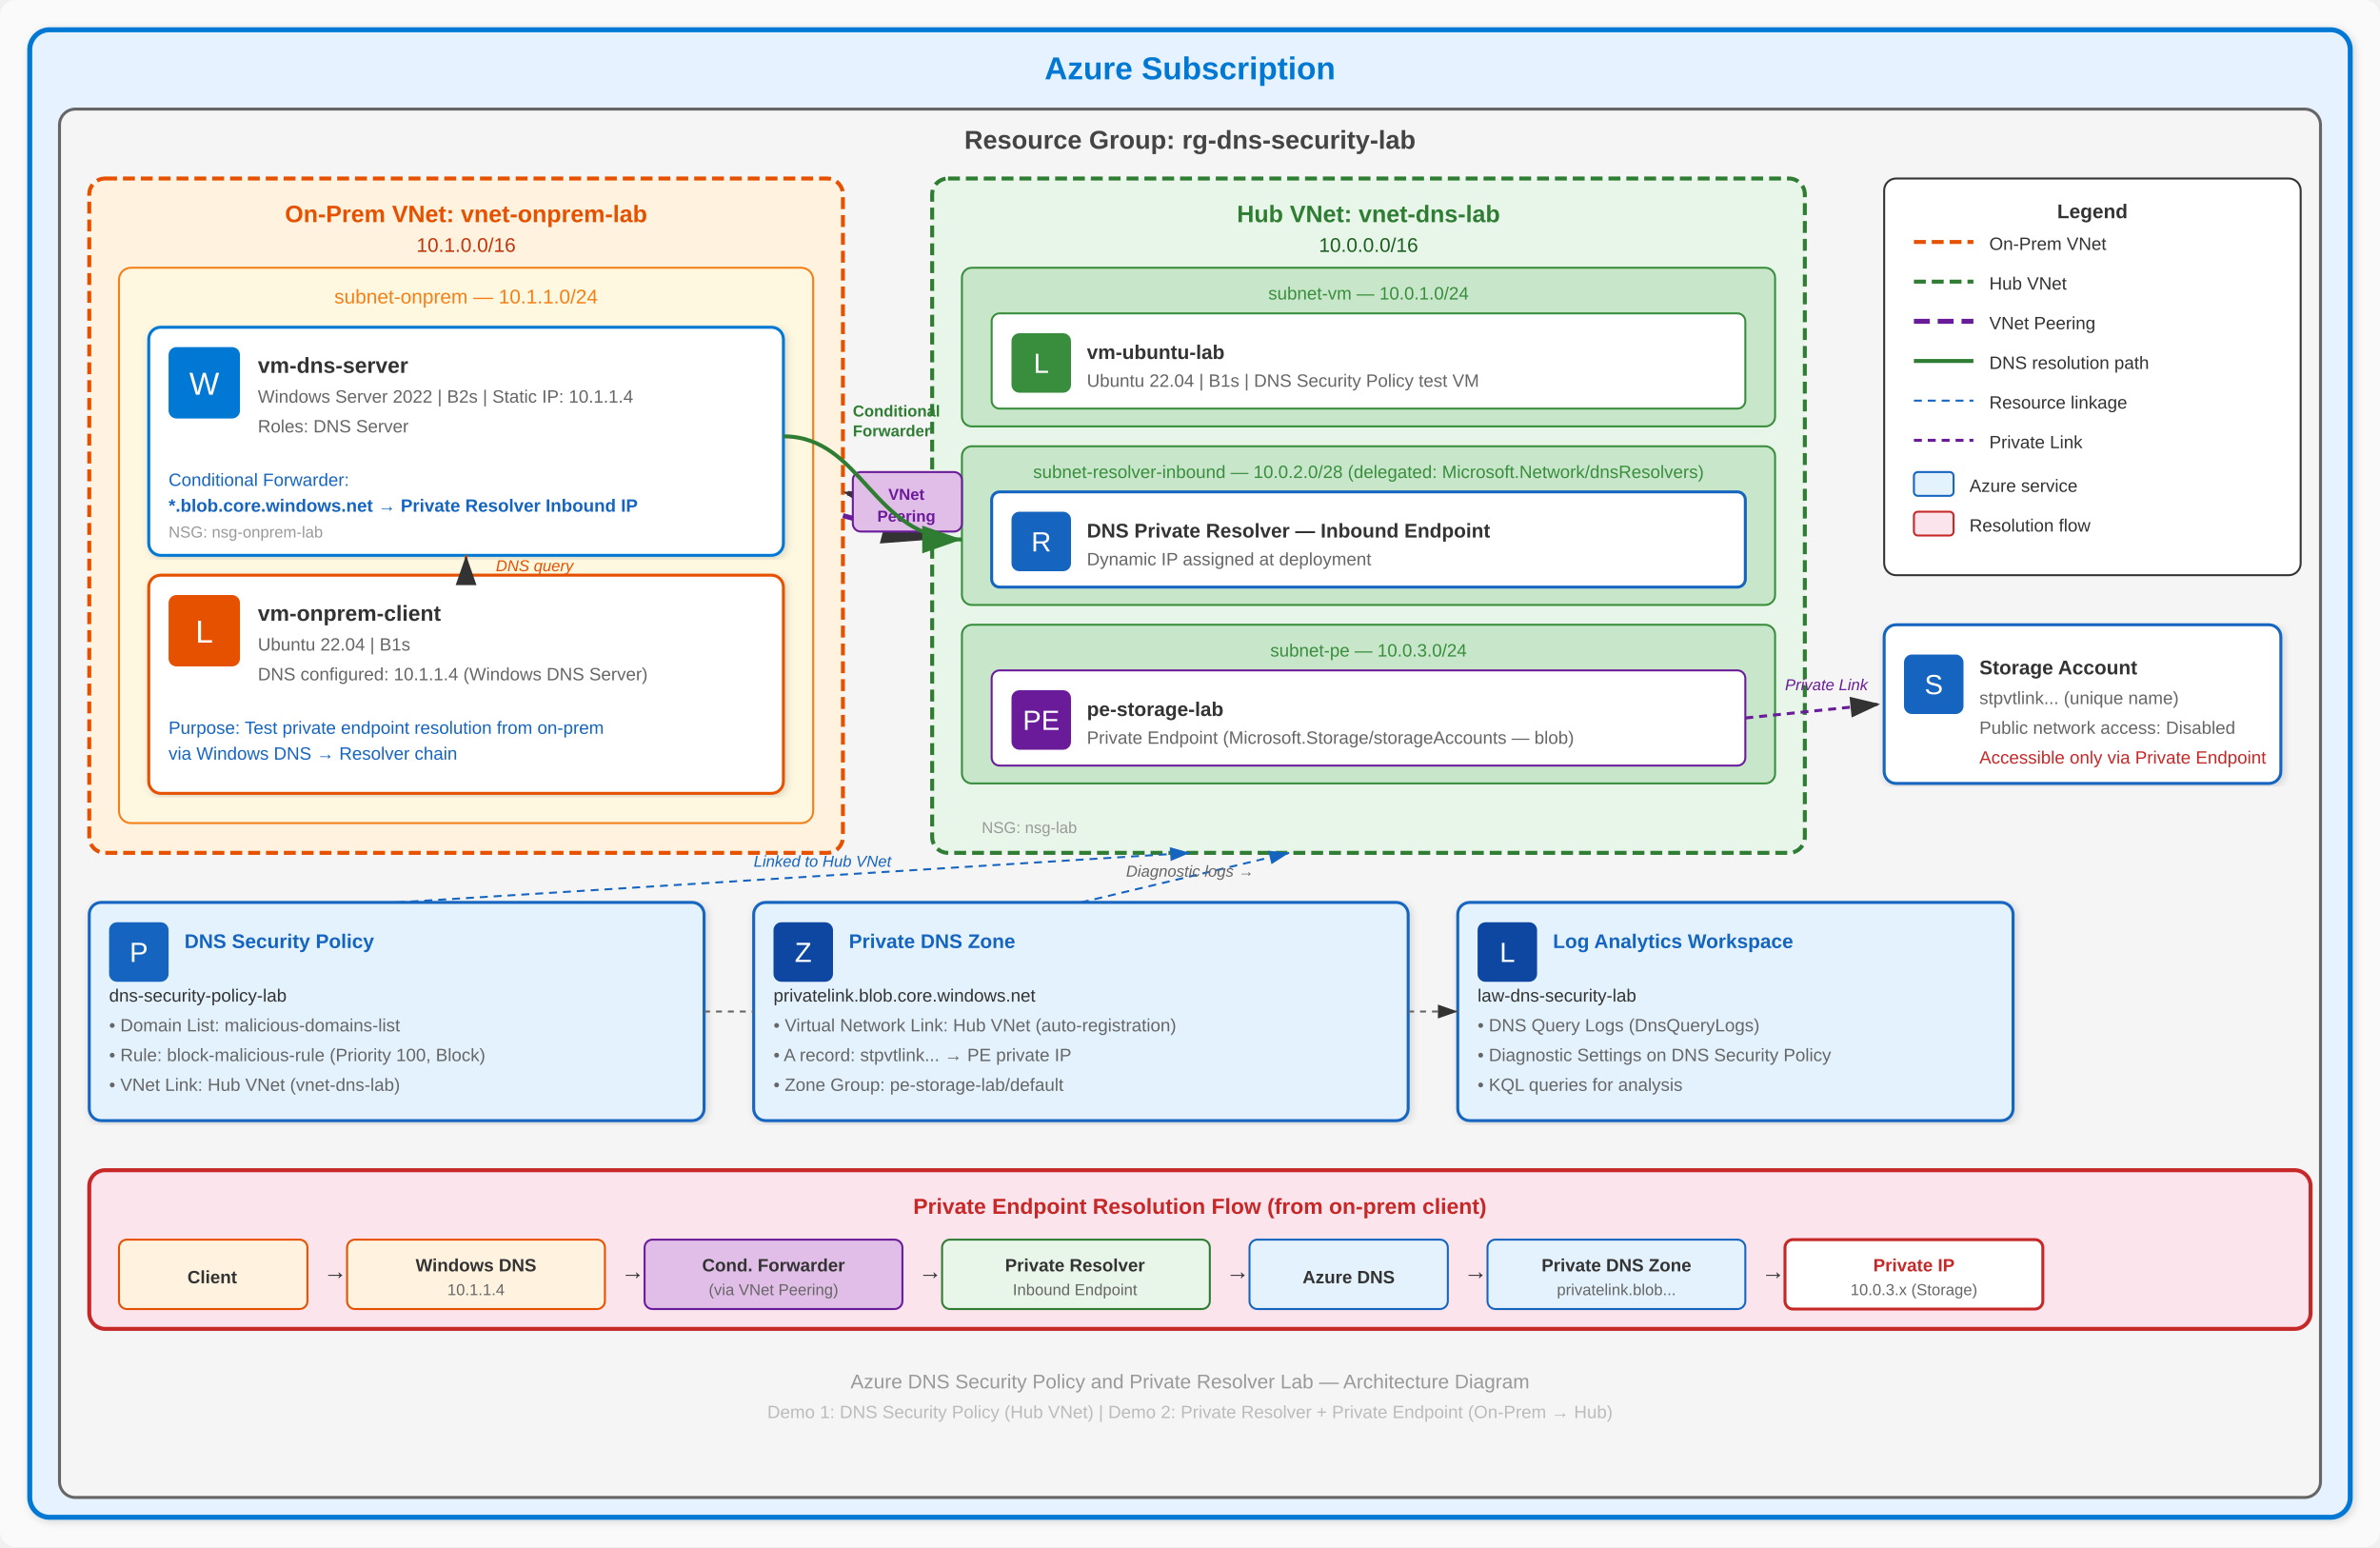
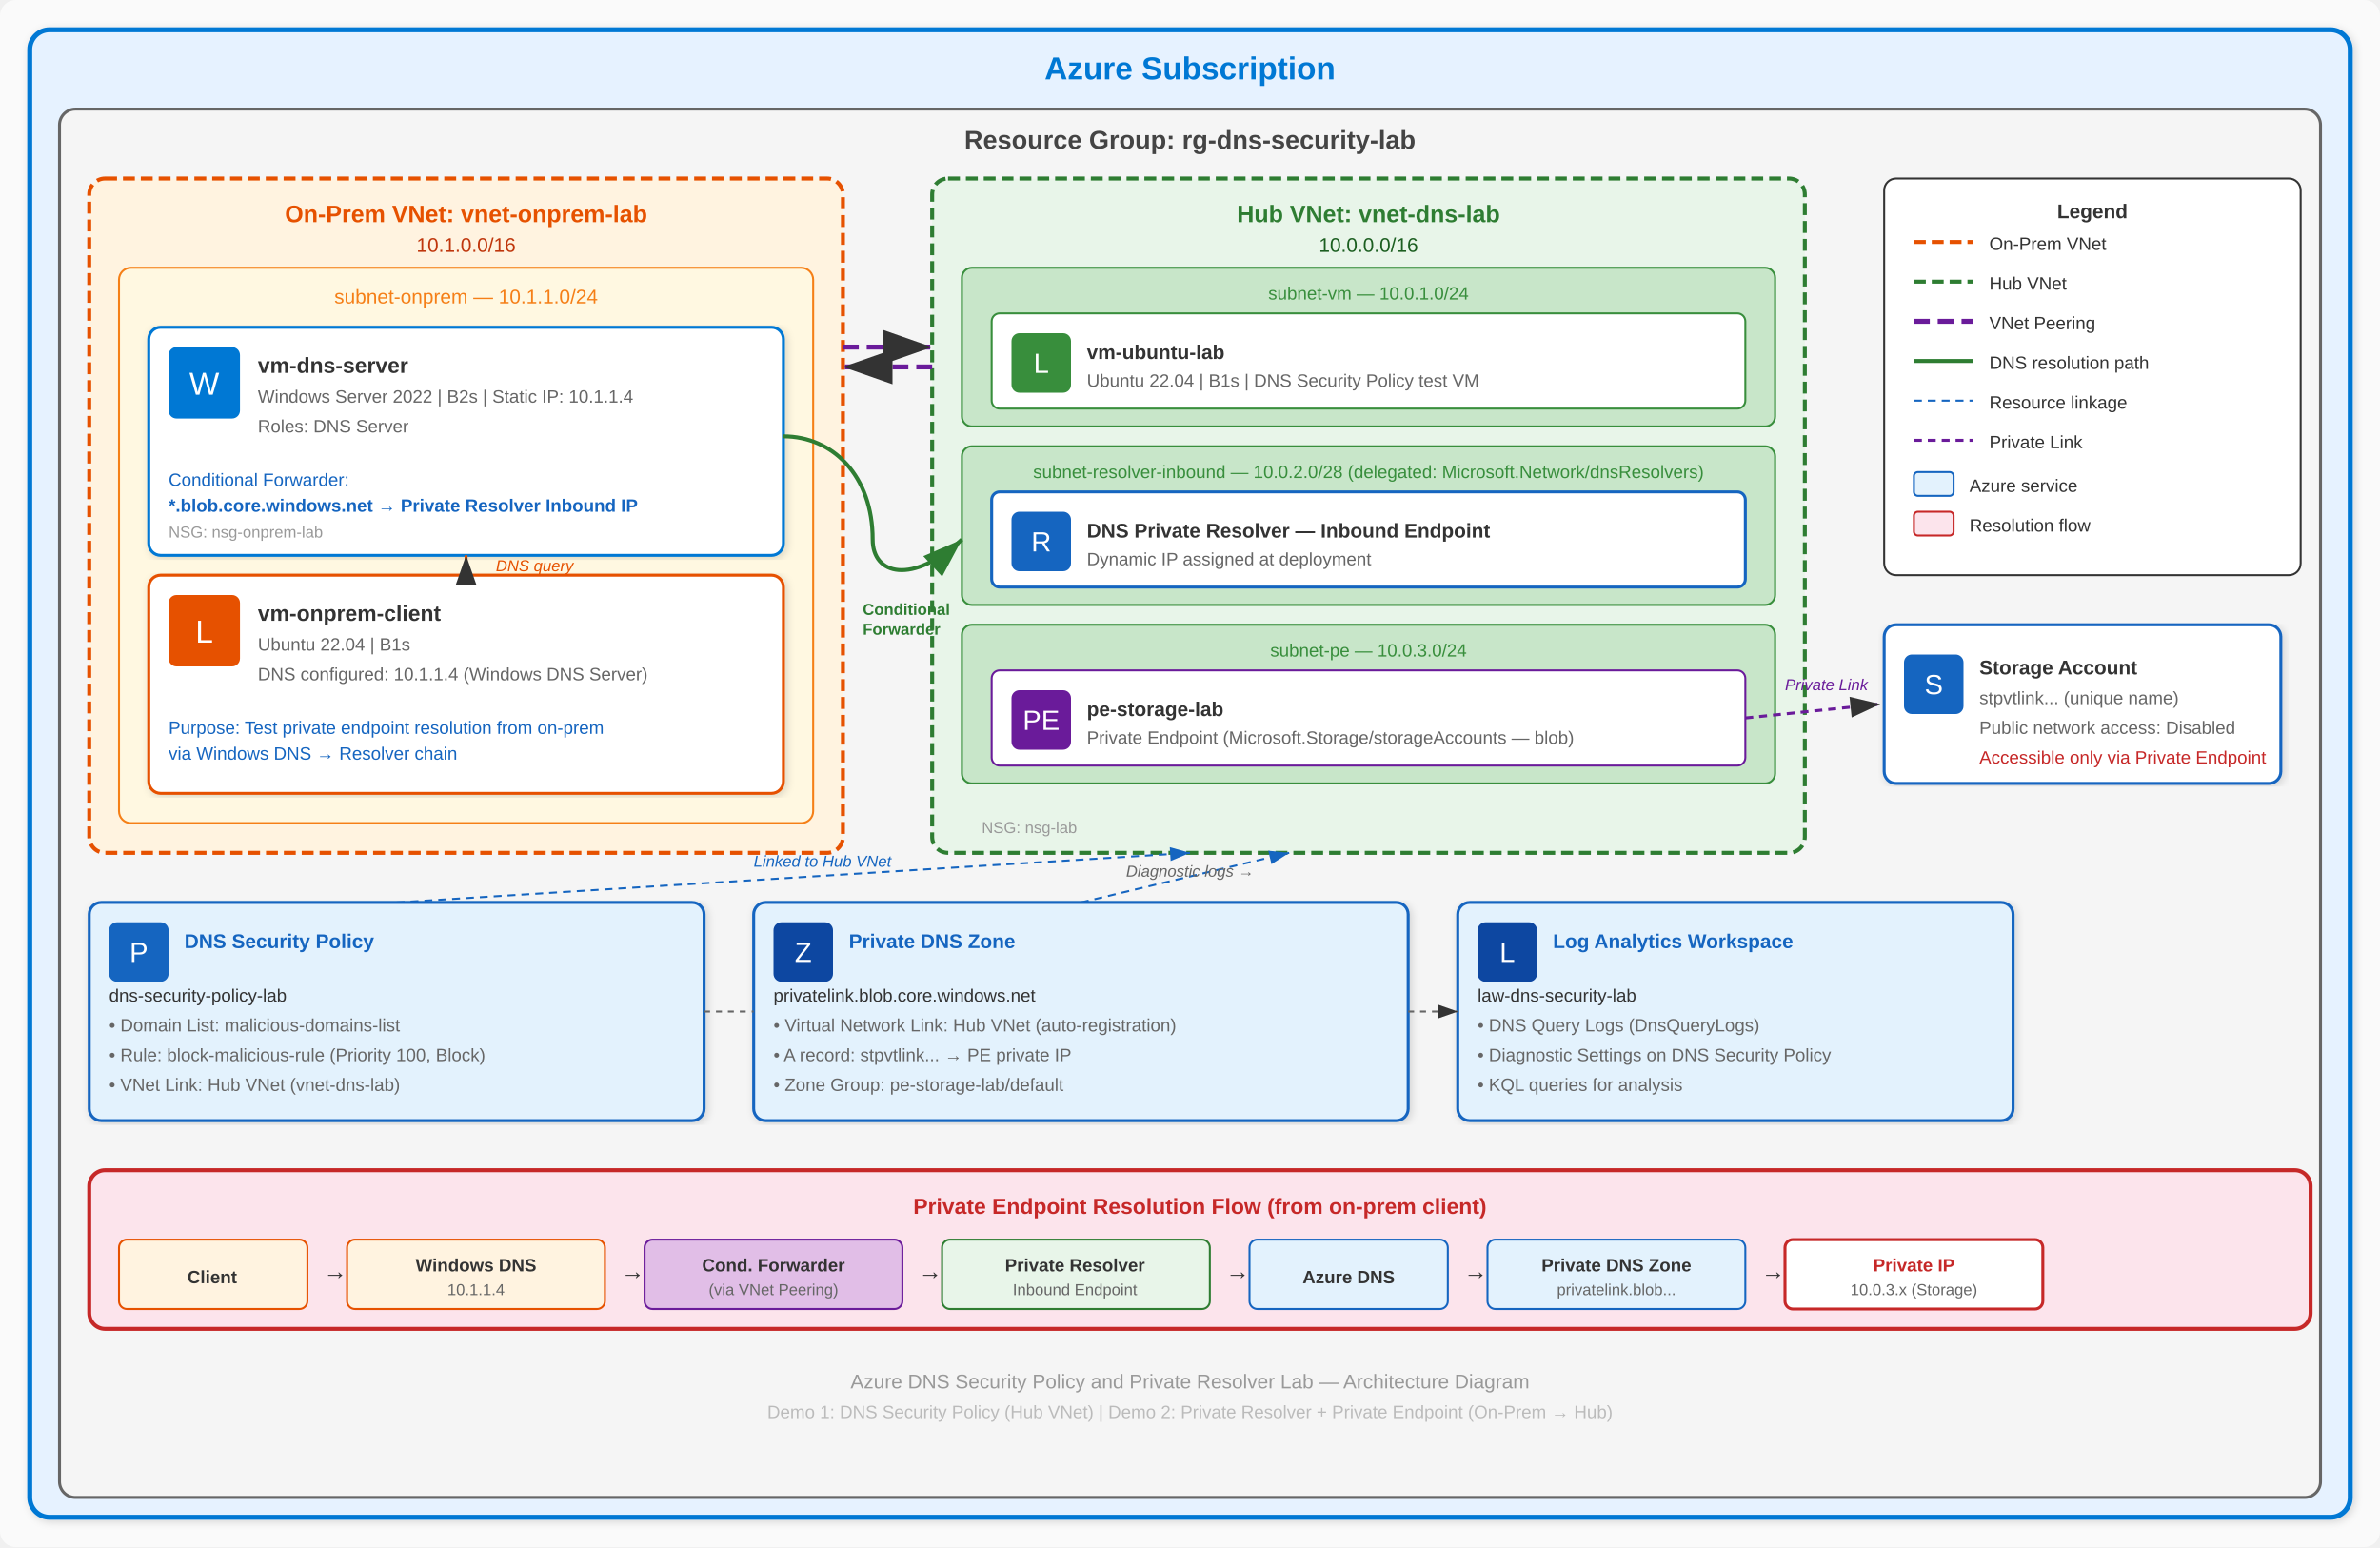
<svg xmlns="http://www.w3.org/2000/svg" viewBox="0 0 1200 780" font-family="Segoe UI, Arial, sans-serif">
  <defs>
    <marker id="arrowhead" markerWidth="10" markerHeight="7" refX="10" refY="3.5" orient="auto">
      <polygon points="0 0, 10 3.5, 0 7" fill="#333" />
    </marker>
    <marker id="arrowhead-green" markerWidth="10" markerHeight="7" refX="10" refY="3.5" orient="auto">
      <polygon points="0 0, 10 3.5, 0 7" fill="#2E7D32" />
    </marker>
    <marker id="arrowhead-blue" markerWidth="10" markerHeight="7" refX="10" refY="3.5" orient="auto">
      <polygon points="0 0, 10 3.5, 0 7" fill="#1565C0" />
    </marker>
    <filter id="shadow" x="-2%" y="-2%" width="104%" height="104%">
      <feDropShadow dx="1" dy="1" stdDeviation="2" flood-opacity="0.15" />
    </filter>
  </defs>
  <rect width="1200" height="780" fill="#fafafa" rx="8" />
  <rect x="15" y="15" width="1170" height="750" rx="10" fill="#e6f2ff" stroke="#0078D4" stroke-width="2.5" filter="url(#shadow)" />
  <text x="600" y="40" text-anchor="middle" font-size="16" font-weight="bold" fill="#0078D4">Azure Subscription</text>
  <rect x="30" y="55" width="1140" height="700" rx="8" fill="#f5f5f5" stroke="#666" stroke-width="1.5" />
  <text x="600" y="75" text-anchor="middle" font-size="13" font-weight="bold" fill="#444">Resource Group: rg-dns-security-lab</text>
  <rect x="45" y="90" width="380" height="340" rx="8" fill="#fff3e0" stroke="#E65100" stroke-width="2" stroke-dasharray="6,3" />
  <text x="235" y="112" text-anchor="middle" font-size="12" font-weight="bold" fill="#E65100">On-Prem VNet: vnet-onprem-lab</text>
  <text x="235" y="127" text-anchor="middle" font-size="10" fill="#BF360C">10.1.0.0/16</text>
  <rect x="60" y="135" width="350" height="280" rx="6" fill="#fff8e1" stroke="#F57F17" stroke-width="1" />
  <text x="235" y="153" text-anchor="middle" font-size="10" fill="#F57F17">subnet-onprem — 10.1.1.0/24</text>
  <rect x="75" y="165" width="320" height="115" rx="6" fill="#ffffff" stroke="#0078D4" stroke-width="1.5" filter="url(#shadow)" />
  <rect x="85" y="175" width="36" height="36" rx="4" fill="#0078D4" />
  <text x="103" y="199" text-anchor="middle" font-size="16" fill="white">W</text>
  <text x="130" y="188" font-size="11" font-weight="bold" fill="#333">vm-dns-server</text>
  <text x="130" y="203" font-size="9" fill="#666">Windows Server 2022 | B2s | Static IP: 10.1.1.4</text>
  <text x="130" y="218" font-size="9" fill="#666">Roles: DNS Server</text>
  <text x="85" y="245" font-size="9" fill="#1565C0">Conditional Forwarder:</text>
  <text x="85" y="258" font-size="9" font-weight="bold" fill="#1565C0">*.blob.core.windows.net → Private Resolver Inbound IP</text>
  <text x="85" y="271" font-size="8" fill="#999">NSG: nsg-onprem-lab</text>
  <rect x="75" y="290" width="320" height="110" rx="6" fill="#ffffff" stroke="#E65100" stroke-width="1.5" filter="url(#shadow)" />
  <rect x="85" y="300" width="36" height="36" rx="4" fill="#E65100" />
  <text x="103" y="324" text-anchor="middle" font-size="16" fill="white">L</text>
  <text x="130" y="313" font-size="11" font-weight="bold" fill="#333">vm-onprem-client</text>
  <text x="130" y="328" font-size="9" fill="#666">Ubuntu 22.04 | B1s</text>
  <text x="130" y="343" font-size="9" fill="#666">DNS configured: 10.1.1.4 (Windows DNS Server)</text>
  <text x="85" y="370" font-size="9" fill="#1565C0">Purpose: Test private endpoint resolution from on-prem</text>
  <text x="85" y="383" font-size="9" fill="#1565C0">via Windows DNS → Resolver chain</text>
  <line x1="235" y1="290" x2="235" y2="280" stroke="#E65100" stroke-width="1.5" marker-end="url(#arrowhead)" />
  <text x="250" y="288" font-size="8" fill="#E65100" font-style="italic">DNS query</text>
  <rect x="470" y="90" width="440" height="340" rx="8" fill="#e8f5e9" stroke="#2E7D32" stroke-width="2" stroke-dasharray="6,3" />
  <text x="690" y="112" text-anchor="middle" font-size="12" font-weight="bold" fill="#2E7D32">Hub VNet: vnet-dns-lab</text>
  <text x="690" y="127" text-anchor="middle" font-size="10" fill="#1B5E20">10.0.0.0/16</text>
  <rect x="485" y="135" width="410" height="80" rx="5" fill="#c8e6c9" stroke="#388E3C" stroke-width="1" />
  <text x="690" y="151" text-anchor="middle" font-size="9" fill="#388E3C">subnet-vm — 10.0.1.0/24</text>
  <rect x="500" y="158" width="380" height="48" rx="4" fill="#ffffff" stroke="#388E3C" stroke-width="1" />
  <rect x="510" y="168" width="30" height="30" rx="4" fill="#388E3C" />
  <text x="525" y="188" text-anchor="middle" font-size="14" fill="white">L</text>
  <text x="548" y="181" font-size="10" font-weight="bold" fill="#333">vm-ubuntu-lab</text>
  <text x="548" y="195" font-size="9" fill="#666">Ubuntu 22.04 | B1s | DNS Security Policy test VM</text>
  <rect x="485" y="225" width="410" height="80" rx="5" fill="#c8e6c9" stroke="#388E3C" stroke-width="1" />
  <text x="690" y="241" text-anchor="middle" font-size="9" fill="#388E3C">subnet-resolver-inbound — 10.0.2.0/28 (delegated: Microsoft.Network/dnsResolvers)</text>
  <rect x="500" y="248" width="380" height="48" rx="4" fill="#ffffff" stroke="#1565C0" stroke-width="1.5" />
  <rect x="510" y="258" width="30" height="30" rx="4" fill="#1565C0" />
  <text x="525" y="278" text-anchor="middle" font-size="14" fill="white">R</text>
  <text x="548" y="271" font-size="10" font-weight="bold" fill="#333">DNS Private Resolver — Inbound Endpoint</text>
  <text x="548" y="285" font-size="9" fill="#666">Dynamic IP assigned at deployment</text>
  <rect x="485" y="315" width="410" height="80" rx="5" fill="#c8e6c9" stroke="#388E3C" stroke-width="1" />
  <text x="690" y="331" text-anchor="middle" font-size="9" fill="#388E3C">subnet-pe — 10.0.3.0/24</text>
  <rect x="500" y="338" width="380" height="48" rx="4" fill="#ffffff" stroke="#6A1B9A" stroke-width="1" />
  <rect x="510" y="348" width="30" height="30" rx="4" fill="#6A1B9A" />
  <text x="525" y="368" text-anchor="middle" font-size="14" fill="white">PE</text>
  <text x="548" y="361" font-size="10" font-weight="bold" fill="#333">pe-storage-lab</text>
  <text x="548" y="375" font-size="9" fill="#666">Private Endpoint (Microsoft.Storage/storageAccounts — blob)</text>
  <text x="495" y="420" font-size="8" fill="#999">NSG: nsg-lab</text>
-   <line x1="425" y1="260" x2="470" y2="272" stroke="#6A1B9A" stroke-width="2.5" stroke-dasharray="8,4" marker-end="url(#arrowhead)" />
-   <line x1="470" y1="260" x2="425" y2="248" stroke="#6A1B9A" stroke-width="2.5" stroke-dasharray="8,4" marker-end="url(#arrowhead)" />
-   <rect x="430" y="238" width="55" height="30" rx="4" fill="#e1bee7" stroke="#6A1B9A" stroke-width="1" />
-   <text x="457" y="252" text-anchor="middle" font-size="8" font-weight="bold" fill="#6A1B9A">VNet</text>
-   <text x="457" y="263" text-anchor="middle" font-size="8" font-weight="bold" fill="#6A1B9A">Peering</text>
+   <line x1="425" y1="175" x2="470" y2="175" stroke="#6A1B9A" stroke-width="2.5" stroke-dasharray="8,4" marker-end="url(#arrowhead)" />
+   <line x1="470" y1="185" x2="425" y2="185" stroke="#6A1B9A" stroke-width="2.5" stroke-dasharray="8,4" marker-end="url(#arrowhead)" />
  <rect x="950" y="315" width="200" height="80" rx="6" fill="#ffffff" stroke="#1565C0" stroke-width="1.5" filter="url(#shadow)" />
  <rect x="960" y="330" width="30" height="30" rx="4" fill="#1565C0" />
  <text x="975" y="350" text-anchor="middle" font-size="14" fill="white">S</text>
  <text x="998" y="340" font-size="10" font-weight="bold" fill="#333">Storage Account</text>
  <text x="998" y="355" font-size="9" fill="#666">stpvtlink... (unique name)</text>
  <text x="998" y="370" font-size="9" fill="#666">Public network access: Disabled</text>
  <text x="998" y="385" font-size="9" fill="#C62828">Accessible only via Private Endpoint</text>
  <line x1="880" y1="362" x2="948" y2="355" stroke="#6A1B9A" stroke-width="1.5" stroke-dasharray="4,3" marker-end="url(#arrowhead)" />
  <text x="900" y="348" font-size="8" fill="#6A1B9A" font-style="italic">Private Link</text>
  <rect x="45" y="455" width="310" height="110" rx="6" fill="#e3f2fd" stroke="#1565C0" stroke-width="1.5" filter="url(#shadow)" />
  <rect x="55" y="465" width="30" height="30" rx="4" fill="#1565C0" />
  <text x="70" y="485" text-anchor="middle" font-size="14" fill="white">P</text>
  <text x="93" y="478" font-size="10" font-weight="bold" fill="#1565C0">DNS Security Policy</text>
  <text x="55" y="505" font-size="9" fill="#333">dns-security-policy-lab</text>
  <text x="55" y="520" font-size="9" fill="#666">• Domain List: malicious-domains-list</text>
  <text x="55" y="535" font-size="9" fill="#666">• Rule: block-malicious-rule (Priority 100, Block)</text>
  <text x="55" y="550" font-size="9" fill="#666">• VNet Link: Hub VNet (vnet-dns-lab)</text>
  <line x1="200" y1="455" x2="600" y2="430" stroke="#1565C0" stroke-width="1" stroke-dasharray="4,3" marker-end="url(#arrowhead-blue)" />
  <text x="380" y="437" font-size="8" fill="#1565C0" font-style="italic">Linked to Hub VNet</text>
  <rect x="380" y="455" width="330" height="110" rx="6" fill="#e3f2fd" stroke="#1565C0" stroke-width="1.5" filter="url(#shadow)" />
  <rect x="390" y="465" width="30" height="30" rx="4" fill="#0D47A1" />
  <text x="405" y="485" text-anchor="middle" font-size="14" fill="white">Z</text>
  <text x="428" y="478" font-size="10" font-weight="bold" fill="#1565C0">Private DNS Zone</text>
  <text x="390" y="505" font-size="9" fill="#333">privatelink.blob.core.windows.net</text>
  <text x="390" y="520" font-size="9" fill="#666">• Virtual Network Link: Hub VNet (auto-registration)</text>
  <text x="390" y="535" font-size="9" fill="#666">• A record: stpvtlink... → PE private IP</text>
  <text x="390" y="550" font-size="9" fill="#666">• Zone Group: pe-storage-lab/default</text>
  <line x1="545" y1="455" x2="650" y2="430" stroke="#1565C0" stroke-width="1" stroke-dasharray="4,3" marker-end="url(#arrowhead-blue)" />
  <rect x="735" y="455" width="280" height="110" rx="6" fill="#e3f2fd" stroke="#1565C0" stroke-width="1.5" filter="url(#shadow)" />
  <rect x="745" y="465" width="30" height="30" rx="4" fill="#0D47A1" />
  <text x="760" y="485" text-anchor="middle" font-size="14" fill="white">L</text>
  <text x="783" y="478" font-size="10" font-weight="bold" fill="#1565C0">Log Analytics Workspace</text>
  <text x="745" y="505" font-size="9" fill="#333">law-dns-security-lab</text>
  <text x="745" y="520" font-size="9" fill="#666">• DNS Query Logs (DnsQueryLogs)</text>
  <text x="745" y="535" font-size="9" fill="#666">• Diagnostic Settings on DNS Security Policy</text>
  <text x="745" y="550" font-size="9" fill="#666">• KQL queries for analysis</text>
  <line x1="355" y1="510" x2="380" y2="510" stroke="#666" stroke-width="1" stroke-dasharray="3,3" />
  <line x1="710" y1="510" x2="735" y2="510" stroke="#666" stroke-width="1" stroke-dasharray="3,3" marker-end="url(#arrowhead)" />
  <text x="600" y="442" font-size="8" fill="#666" font-style="italic" text-anchor="middle">Diagnostic logs →</text>
  <rect x="45" y="590" width="1120" height="80" rx="8" fill="#fce4ec" stroke="#C62828" stroke-width="2" />
  <text x="605" y="612" text-anchor="middle" font-size="11" font-weight="bold" fill="#C62828">Private Endpoint Resolution Flow (from on-prem client)</text>
  <rect x="60" y="625" width="95" height="35" rx="4" fill="#fff3e0" stroke="#E65100" stroke-width="1" />
  <text x="107" y="647" text-anchor="middle" font-size="9" font-weight="bold" fill="#333">Client</text>
  <text x="163" y="645" font-size="12" fill="#333">→</text>
  <rect x="175" y="625" width="130" height="35" rx="4" fill="#fff3e0" stroke="#E65100" stroke-width="1" />
  <text x="240" y="641" text-anchor="middle" font-size="9" font-weight="bold" fill="#333">Windows DNS</text>
  <text x="240" y="653" text-anchor="middle" font-size="8" fill="#666">10.1.1.4</text>
  <text x="313" y="645" font-size="12" fill="#333">→</text>
  <rect x="325" y="625" width="130" height="35" rx="4" fill="#e1bee7" stroke="#6A1B9A" stroke-width="1" />
  <text x="390" y="641" text-anchor="middle" font-size="9" font-weight="bold" fill="#333">Cond. Forwarder</text>
  <text x="390" y="653" text-anchor="middle" font-size="8" fill="#666">(via VNet Peering)</text>
  <text x="463" y="645" font-size="12" fill="#333">→</text>
  <rect x="475" y="625" width="135" height="35" rx="4" fill="#e8f5e9" stroke="#2E7D32" stroke-width="1" />
  <text x="542" y="641" text-anchor="middle" font-size="9" font-weight="bold" fill="#333">Private Resolver</text>
  <text x="542" y="653" text-anchor="middle" font-size="8" fill="#666">Inbound Endpoint</text>
  <text x="618" y="645" font-size="12" fill="#333">→</text>
  <rect x="630" y="625" width="100" height="35" rx="4" fill="#e3f2fd" stroke="#1565C0" stroke-width="1" />
  <text x="680" y="647" text-anchor="middle" font-size="9" font-weight="bold" fill="#333">Azure DNS</text>
  <text x="738" y="645" font-size="12" fill="#333">→</text>
  <rect x="750" y="625" width="130" height="35" rx="4" fill="#e3f2fd" stroke="#1565C0" stroke-width="1" />
  <text x="815" y="641" text-anchor="middle" font-size="9" font-weight="bold" fill="#333">Private DNS Zone</text>
  <text x="815" y="653" text-anchor="middle" font-size="8" fill="#666">privatelink.blob...</text>
  <text x="888" y="645" font-size="12" fill="#333">→</text>
  <rect x="900" y="625" width="130" height="35" rx="4" fill="#ffffff" stroke="#C62828" stroke-width="1.5" />
  <text x="965" y="641" text-anchor="middle" font-size="9" font-weight="bold" fill="#C62828">Private IP</text>
  <text x="965" y="653" text-anchor="middle" font-size="8" fill="#666">10.0.3.x (Storage)</text>
-   <path d="M 395 220 C 435 220, 440 272, 485 272" fill="none" stroke="#2E7D32" stroke-width="2" marker-end="url(#arrowhead-green)" />
-   <text x="430" y="210" font-size="8" font-weight="bold" fill="#2E7D32">Conditional</text>
-   <text x="430" y="220" font-size="8" font-weight="bold" fill="#2E7D32">Forwarder</text>
+   <path d="M 395 220 C 420 220, 440 240, 440 272 C 440 290, 460 295, 485 272" fill="none" stroke="#2E7D32" stroke-width="2" marker-end="url(#arrowhead-green)" />
+   <text x="435" y="310" font-size="8" font-weight="bold" fill="#2E7D32">Conditional</text>
+   <text x="435" y="320" font-size="8" font-weight="bold" fill="#2E7D32">Forwarder</text>
  <rect x="950" y="90" width="210" height="200" rx="6" fill="#ffffff" stroke="#333" stroke-width="1" />
  <text x="1055" y="110" text-anchor="middle" font-size="10" font-weight="bold" fill="#333">Legend</text>
  <line x1="965" y1="122" x2="995" y2="122" stroke="#E65100" stroke-width="2" stroke-dasharray="6,3" />
  <text x="1003" y="126" font-size="9" fill="#333">On-Prem VNet</text>
  <line x1="965" y1="142" x2="995" y2="142" stroke="#2E7D32" stroke-width="2" stroke-dasharray="6,3" />
  <text x="1003" y="146" font-size="9" fill="#333">Hub VNet</text>
  <line x1="965" y1="162" x2="995" y2="162" stroke="#6A1B9A" stroke-width="2.5" stroke-dasharray="8,4" />
  <text x="1003" y="166" font-size="9" fill="#333">VNet Peering</text>
  <line x1="965" y1="182" x2="995" y2="182" stroke="#2E7D32" stroke-width="2" />
  <text x="1003" y="186" font-size="9" fill="#333">DNS resolution path</text>
  <line x1="965" y1="202" x2="995" y2="202" stroke="#1565C0" stroke-width="1" stroke-dasharray="4,3" />
  <text x="1003" y="206" font-size="9" fill="#333">Resource linkage</text>
  <line x1="965" y1="222" x2="995" y2="222" stroke="#6A1B9A" stroke-width="1.5" stroke-dasharray="4,3" />
  <text x="1003" y="226" font-size="9" fill="#333">Private Link</text>
  <rect x="965" y="238" width="20" height="12" rx="2" fill="#e3f2fd" stroke="#1565C0" stroke-width="1" />
  <text x="993" y="248" font-size="9" fill="#333">Azure service</text>
  <rect x="965" y="258" width="20" height="12" rx="2" fill="#fce4ec" stroke="#C62828" stroke-width="1" />
  <text x="993" y="268" font-size="9" fill="#333">Resolution flow</text>
  <text x="600" y="700" text-anchor="middle" font-size="10" fill="#999">Azure DNS Security Policy and Private Resolver Lab — Architecture Diagram</text>
  <text x="600" y="715" text-anchor="middle" font-size="9" fill="#bbb">Demo 1: DNS Security Policy (Hub VNet) | Demo 2: Private Resolver + Private Endpoint (On-Prem → Hub)</text>
</svg>
